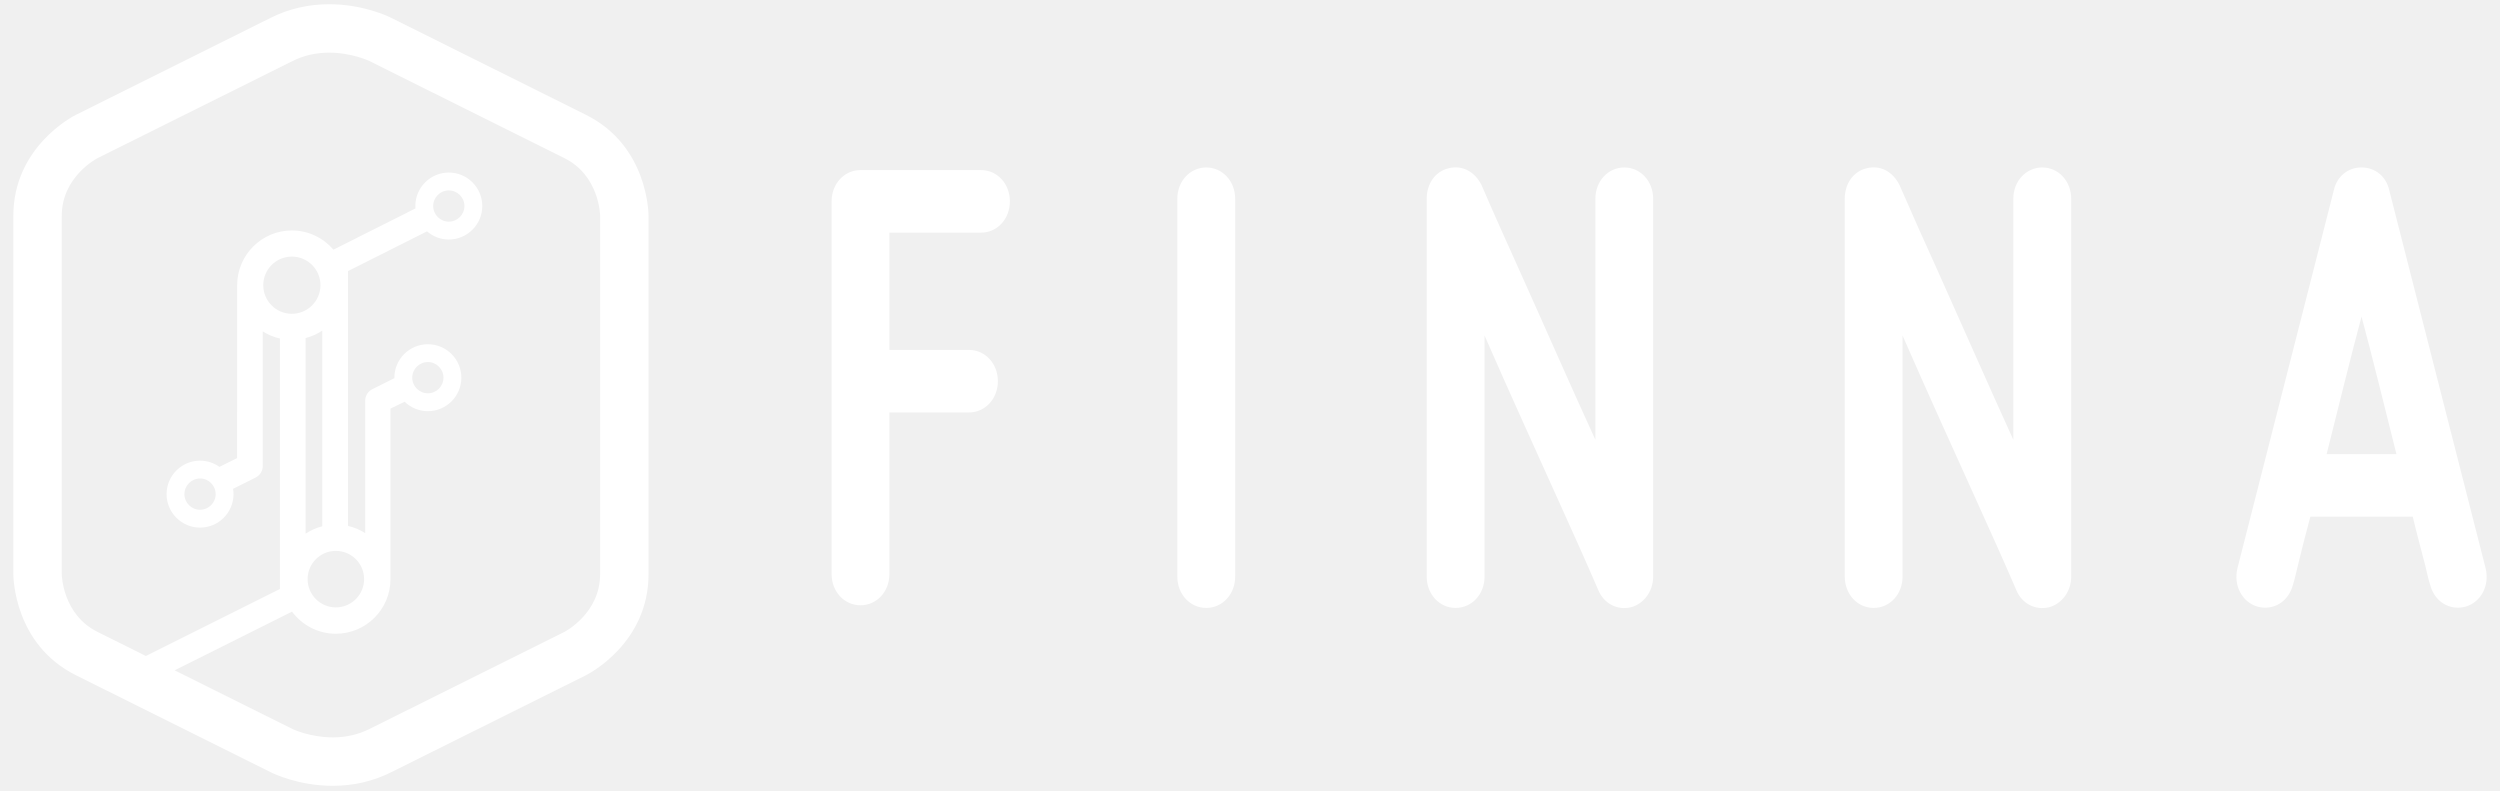
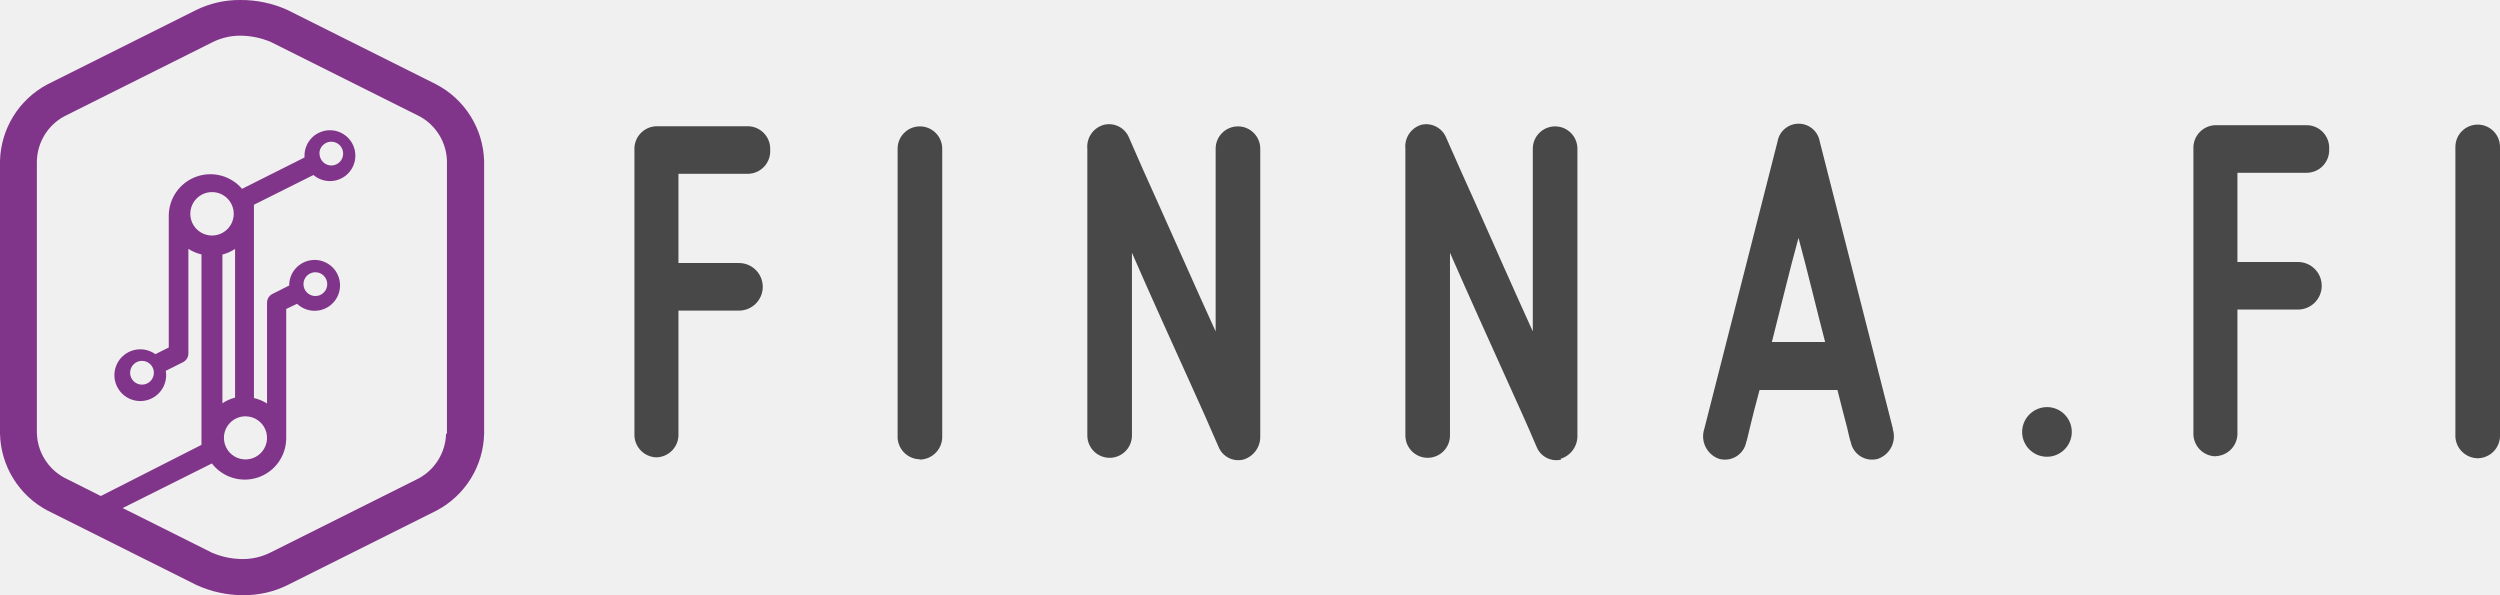
- <svg xmlns="http://www.w3.org/2000/svg" version="1.1" id="Layer_1" x="0px" y="0px" width="200.135px" height="63.247px" viewBox="474.515 383.991 200.135 63.247" enable-background="new 474.515 383.991 200.135 63.247" xml:space="preserve">
-   <g>
-     <g>
-       <path fill="#FFFFFF" d="M521.427,393.186l-15.623-7.781c-0.222-0.11-2.234-1.075-4.94-1.075c-1.658,0-3.223,0.363-4.652,1.075    l-15.623,7.781c-0.203,0.1-5.006,2.556-5.006,8.083v28.69c0,0.229,0.06,5.622,5.007,8.085l15.622,7.78    c0.223,0.111,2.236,1.075,4.941,1.075h0.001c1.656,0,3.221-0.363,4.65-1.075l15.623-7.78c0.204-0.104,5.006-2.557,5.006-8.085    v-28.69C526.433,401.042,526.375,395.65,521.427,393.186 M522.556,429.959c0,3.1-2.754,4.562-2.856,4.618l-15.623,7.78    c-0.891,0.442-1.872,0.665-2.924,0.665h-0.001c-1.809,0-3.209-0.662-3.213-0.665l-9.446-4.704l9.4-4.697    c0.798,1.069,2.069,1.769,3.507,1.769c2.413,0,4.376-1.959,4.373-4.371c0-0.378-0.001-13.651-0.001-13.651l1.135-0.552    c0.485,0.467,1.139,0.757,1.862,0.757c1.476,0,2.679-1.205,2.679-2.683c0-1.477-1.203-2.677-2.679-2.677    c-1.479,0-2.682,1.201-2.682,2.677c0,0.016,0.003,0.026,0.003,0.039l-1.773,0.887c-0.348,0.175-0.568,0.53-0.568,0.919v10.599    c-0.416-0.267-0.879-0.463-1.373-0.577V405.69l6.323-3.177c0.47,0.403,1.079,0.653,1.744,0.653c1.478,0,2.681-1.205,2.681-2.681    c0-1.479-1.203-2.681-2.681-2.681c-1.475,0-2.678,1.203-2.678,2.681c0,0.063,0.007,0.125,0.011,0.191l-6.569,3.302    c-0.806-0.939-1.997-1.538-3.327-1.538c-2.415,0-4.379,1.966-4.379,4.381c0,0.092-0.007,13.842-0.007,13.842l-1.41,0.703    c-0.441-0.312-0.974-0.497-1.553-0.497c-1.476,0-2.681,1.202-2.681,2.68c0,1.475,1.205,2.68,2.681,2.68s2.679-1.205,2.679-2.68    c0-0.146-0.015-0.289-0.038-0.428l1.81-0.903c0.348-0.174,0.568-0.531,0.568-0.923v-10.775c0.417,0.265,0.882,0.46,1.377,0.572    v20.048l-10.735,5.365l-3.873-1.93c-2.773-1.38-2.858-4.5-2.86-4.618v-28.688c0-3.098,2.758-4.562,2.86-4.616l15.623-7.78    c0.89-0.444,1.871-0.667,2.925-0.667c1.807,0,3.209,0.664,3.213,0.667l15.622,7.78c2.773,1.381,2.855,4.5,2.857,4.616v28.69    H522.556z M501.401,428.092c1.248,0,2.262,1.012,2.262,2.262c0,1.246-1.014,2.261-2.262,2.261c-1.249,0-2.26-1.015-2.26-2.261    C499.141,429.104,500.152,428.092,501.401,428.092 M500.316,426.122c-0.479,0.121-0.93,0.323-1.335,0.59v-15.657    c0.484-0.127,0.935-0.326,1.335-0.599V426.122z M497.878,409.111c-1.264,0-2.288-1.025-2.288-2.289c0-1.264,1.024-2.29,2.288-2.29    c1.265,0,2.291,1.026,2.291,2.29C500.169,408.085,499.143,409.111,497.878,409.111 M507.516,414.225    c0-0.688,0.562-1.25,1.253-1.25c0.687,0,1.248,0.562,1.248,1.25c0,0.691-0.562,1.251-1.248,1.251    C508.079,415.477,507.516,414.916,507.516,414.225 M509.193,400.484c0-0.691,0.562-1.25,1.25-1.25c0.689,0,1.251,0.561,1.251,1.25    c0,0.689-0.562,1.251-1.251,1.251C509.754,401.736,509.193,401.173,509.193,400.484 M491.78,423.549c0,0.688-0.561,1.25-1.25,1.25    c-0.688,0-1.252-0.562-1.252-1.25c0-0.689,0.564-1.253,1.252-1.253C491.219,422.296,491.78,422.86,491.78,423.549" />
-       <path fill="#FFFFFF" d="M666.36,420.348h-5.591c0.913-3.6,1.883-7.617,2.796-11.01    C664.482,412.731,665.447,416.748,666.36,420.348 M673.497,429.476l-7.711-30.25c-0.244-1.098-1.113-1.83-2.222-1.83    c-1.11,0-1.975,0.731-2.219,1.83l-7.713,30.25c-0.338,1.408,0.383,2.713,1.592,3.075c1.304,0.359,2.502-0.417,2.843-1.722    c0.143-0.419,0.242-0.938,0.39-1.513c0.236-0.99,0.575-2.348,1.01-3.962h8.198c0.381,1.614,0.771,2.972,1.014,3.962    c0.142,0.574,0.238,1.094,0.388,1.513c0.335,1.305,1.539,2.081,2.846,1.722C673.12,432.189,673.838,430.884,673.497,429.476     M638.541,432.607c1.01-0.266,1.783-1.256,1.783-2.455v-30.25c0-1.406-1.016-2.505-2.317-2.505c-1.301,0-2.316,1.099-2.316,2.505    v19.298c-2.067-4.537-4.289-9.597-6.069-13.563c-1.062-2.347-2.072-4.588-3.044-6.835c-0.522-1.042-1.49-1.613-2.603-1.348    c-1.107,0.255-1.78,1.248-1.78,2.447v30.25c0,1.408,1.012,2.507,2.314,2.507c1.302,0,2.313-1.097,2.313-2.507v-19.299    c1.979,4.539,4.29,9.598,6.075,13.562c1.063,2.348,2.076,4.59,3.038,6.831C636.365,432.29,637.429,432.868,638.541,432.607     M605.073,432.607c1.016-0.266,1.784-1.256,1.784-2.455v-30.25c0-1.406-1.012-2.505-2.31-2.505c-1.3,0-2.315,1.099-2.315,2.505    v19.298c-2.079-4.537-4.291-9.597-6.08-13.563c-1.057-2.347-2.07-4.588-3.036-6.835c-0.527-1.042-1.492-1.613-2.606-1.348    c-1.108,0.255-1.781,1.248-1.781,2.447v30.25c0,1.408,1.015,2.507,2.312,2.507c1.304,0,2.319-1.097,2.319-2.507v-19.299    c1.975,4.539,4.294,9.598,6.073,13.562c1.064,2.348,2.072,4.59,3.038,6.831C602.907,432.29,603.965,432.868,605.073,432.607     M571.082,432.658c1.299,0,2.313-1.098,2.313-2.507v-30.249c0-1.407-1.015-2.505-2.313-2.505c-1.303,0-2.317,1.099-2.317,2.505    v30.249C568.766,431.56,569.78,432.658,571.082,432.658 M543.402,432.446c1.303,0,2.313-1.095,2.313-2.499V417.01h6.365    c1.306,0,2.319-1.098,2.319-2.502c0-1.412-1.015-2.505-2.319-2.505h-6.365v-9.388h7.333c1.306,0,2.312-1.099,2.312-2.502    c0-1.411-1.007-2.506-2.312-2.506h-9.646c-1.301,0-2.314,1.095-2.314,2.506v29.834    C541.088,431.349,542.101,432.446,543.402,432.446" />
+ <svg xmlns="http://www.w3.org/2000/svg" viewBox="0 0 168.14 40">
+   <defs>
+     <style>.cls-1{fill:#81358a;}.cls-2{fill:#484848;}</style>
+   </defs>
+   <g id="Layer_2" data-name="Layer 2">
+     <g id="Header_Nav" data-name="Header Nav">
+       <path id="SYMBOL" class="cls-1" d="M29.31,5.66l-10-5A7.57,7.57,0,0,0,16.16,0a6.61,6.61,0,0,0-3,.69l-10,5A6,6,0,0,0,0,10.83V29.17a6,6,0,0,0,3.2,5.17l10,5a7.57,7.57,0,0,0,3.16.69h0a6.6,6.6,0,0,0,3-.69l10-5a6,6,0,0,0,3.2-5.17V10.83A6,6,0,0,0,29.31,5.66ZM30,29.17a3.52,3.52,0,0,1-1.83,3l-10,5a4.14,4.14,0,0,1-1.87.43h0a5.28,5.28,0,0,1-2.05-.43l-6-3,6-3a2.79,2.79,0,0,0,5-1.66c0-.24,0-8.73,0-8.73l.73-.35a1.71,1.71,0,1,0-.53-1.23v0l-1.13.57a.66.66,0,0,0-.36.59v6.78a2.8,2.8,0,0,0-.88-.37v-13l4-2a1.71,1.71,0,1,0-.6-1.3s0,.08,0,.12l-4.2,2.11a2.8,2.8,0,0,0-4.93,1.82c0,.06,0,8.85,0,8.85l-.9.45a1.74,1.74,0,1,0,.7,1.12l1.16-.58a.66.66,0,0,0,.36-.59V16.74a2.79,2.79,0,0,0,.88.37V29.92L6.78,33.36,4.31,32.12a3.52,3.52,0,0,1-1.83-3V10.83a3.52,3.52,0,0,1,1.83-3l10-5a4.15,4.15,0,0,1,1.87-.43,5.27,5.27,0,0,1,2.05.43l10,5a3.52,3.52,0,0,1,1.83,3V29.17ZM16.5,28a1.45,1.45,0,1,1-1.44,1.45A1.45,1.45,0,0,1,16.5,28Zm-.69-1.26a2.8,2.8,0,0,0-.85.38v-10a2.79,2.79,0,0,0,.85-.38ZM14.25,15.84a1.46,1.46,0,1,1,1.47-1.46A1.46,1.46,0,0,1,14.25,15.84Zm6.16,3.27a.8.8,0,1,1,.8.8A.8.8,0,0,1,20.41,19.11Zm1.07-8.78a.8.8,0,1,1,.8.8A.8.8,0,0,1,21.49,10.33ZM10.35,25.07a.8.8,0,1,1-.8-.8A.8.8,0,0,1,10.35,25.07Z" />
+       <g id="FINNA">
+         <path class="cls-2" d="M122.75,23h-3.58c.59-2.3,1.2-4.87,1.79-7,.59,2.17,1.2,4.74,1.79,7m4.56,5.84L122.39,9.52a1.44,1.44,0,0,0-2.84,0l-4.93,19.34a1.6,1.6,0,0,0,1,2,1.46,1.46,0,0,0,1.82-1.1c.09-.27.15-.6.25-1,.15-.63.37-1.5.65-2.53h5.24c.24,1,.49,1.9.65,2.53.09.37.15.7.25,1a1.46,1.46,0,0,0,1.82,1.1,1.6,1.6,0,0,0,1-2m-22.35,2a1.6,1.6,0,0,0,1.14-1.57V10a1.49,1.49,0,1,0-3,0V22.29c-1.32-2.9-2.74-6.13-3.88-8.67-.68-1.5-1.32-2.93-1.95-4.37a1.45,1.45,0,0,0-1.66-.86A1.52,1.52,0,0,0,94.52,10V29.29a1.48,1.48,0,1,0,3,0V17c1.27,2.9,2.74,6.14,3.88,8.67.68,1.5,1.33,2.93,1.94,4.37a1.43,1.43,0,0,0,1.67.87m-21.39,0a1.59,1.59,0,0,0,1.14-1.57V10a1.48,1.48,0,1,0-3,0V22.29c-1.33-2.9-2.74-6.13-3.89-8.67-.68-1.5-1.32-2.93-1.94-4.37a1.45,1.45,0,0,0-1.67-.86A1.52,1.52,0,0,0,73.13,10V29.29a1.48,1.48,0,1,0,3,0V17c1.26,2.9,2.74,6.14,3.88,8.67.68,1.5,1.32,2.93,1.94,4.37a1.43,1.43,0,0,0,1.67.87m-21.73,0a1.53,1.53,0,0,0,1.48-1.6V10a1.48,1.48,0,1,0-3,0V29.29a1.52,1.52,0,0,0,1.48,1.6m-17.7-.13a1.52,1.52,0,0,0,1.48-1.6V20.89H49.7a1.6,1.6,0,0,0,0-3.2H45.63v-6h4.69a1.52,1.52,0,0,0,1.48-1.6,1.52,1.52,0,0,0-1.48-1.6H44.15a1.52,1.52,0,0,0-1.48,1.6V29.16a1.52,1.52,0,0,0,1.48,1.6" />
+       </g>
+       <g id="FI">
+         <path class="cls-2" d="M166.66,30.82a1.52,1.52,0,0,0,1.48-1.6V9.88a1.48,1.48,0,1,0-3,0V29.22a1.52,1.52,0,0,0,1.48,1.6" />
+         <path class="cls-2" d="M149,30.68a1.52,1.52,0,0,0,1.48-1.6V20.82h4.07a1.6,1.6,0,0,0,0-3.2h-4.07v-6h4.69a1.52,1.52,0,0,0,1.48-1.6,1.52,1.52,0,0,0-1.48-1.6H149a1.52,1.52,0,0,0-1.48,1.6V29.09a1.52,1.52,0,0,0,1.48,1.6" />
+       </g>
+       <path class="cls-2" d="M137.72,27.38A1.67,1.67,0,1,1,136,29.05,1.68,1.68,0,0,1,137.72,27.38Z" />
    </g>
  </g>
</svg>
